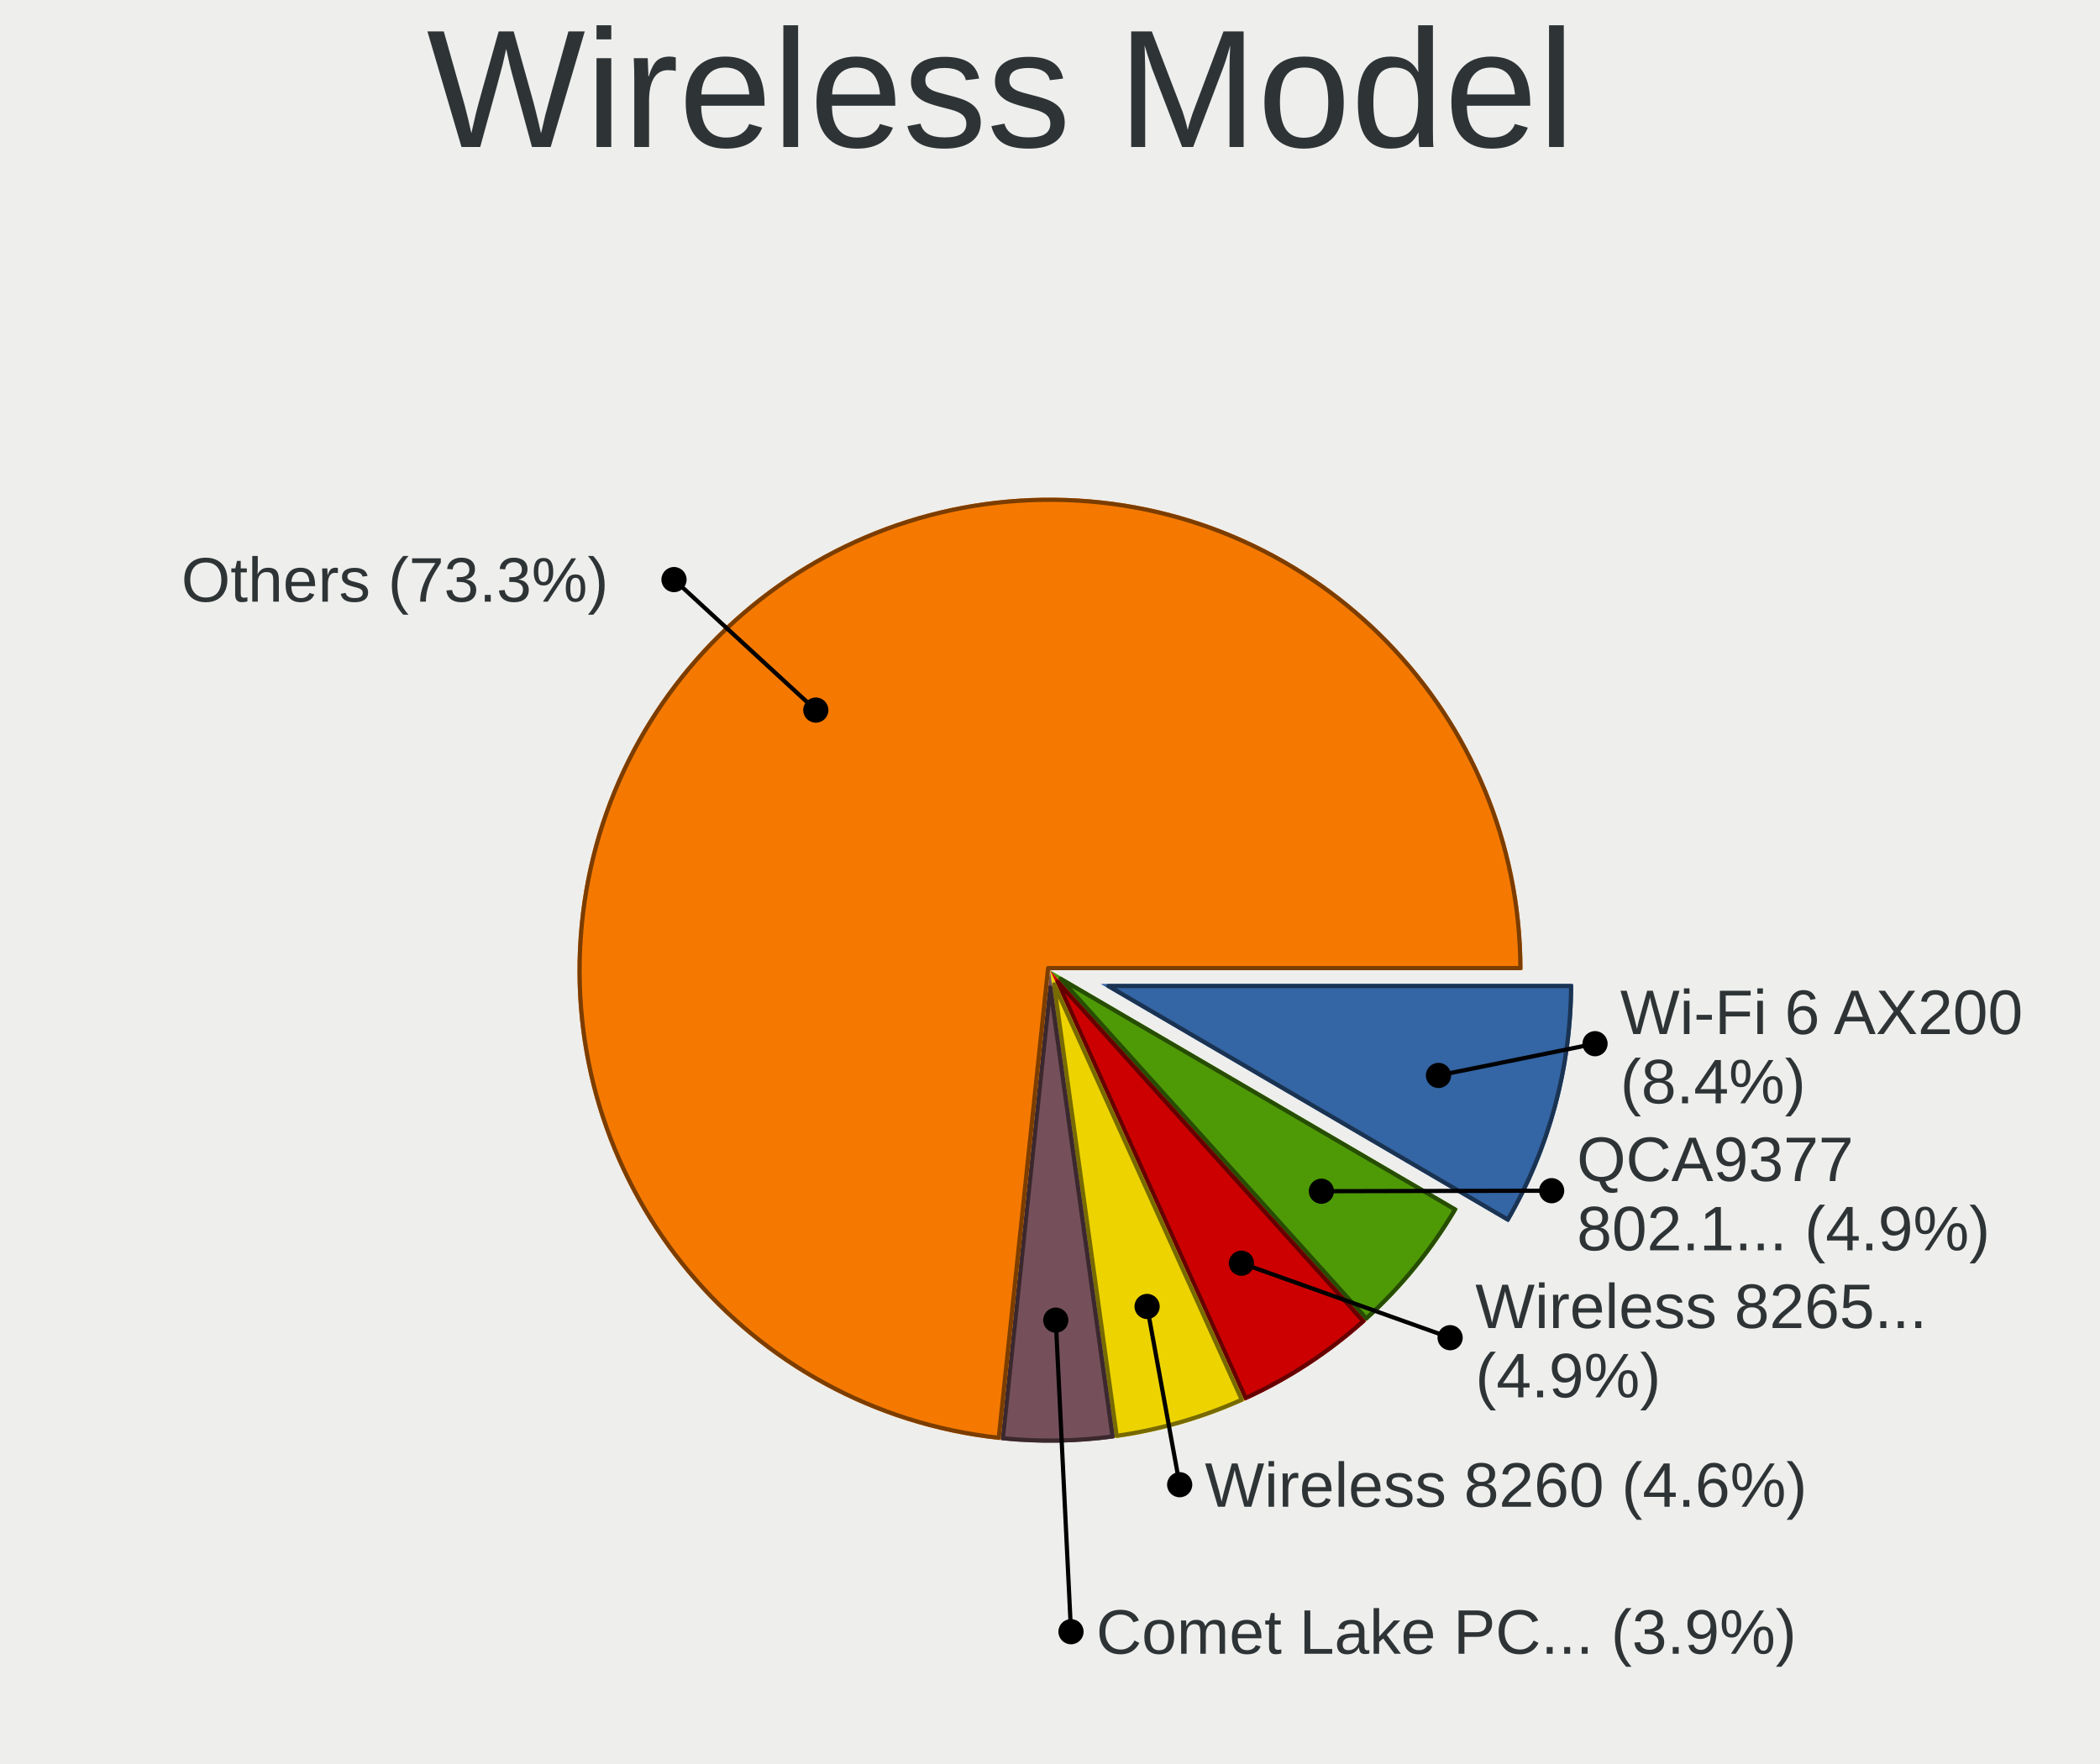
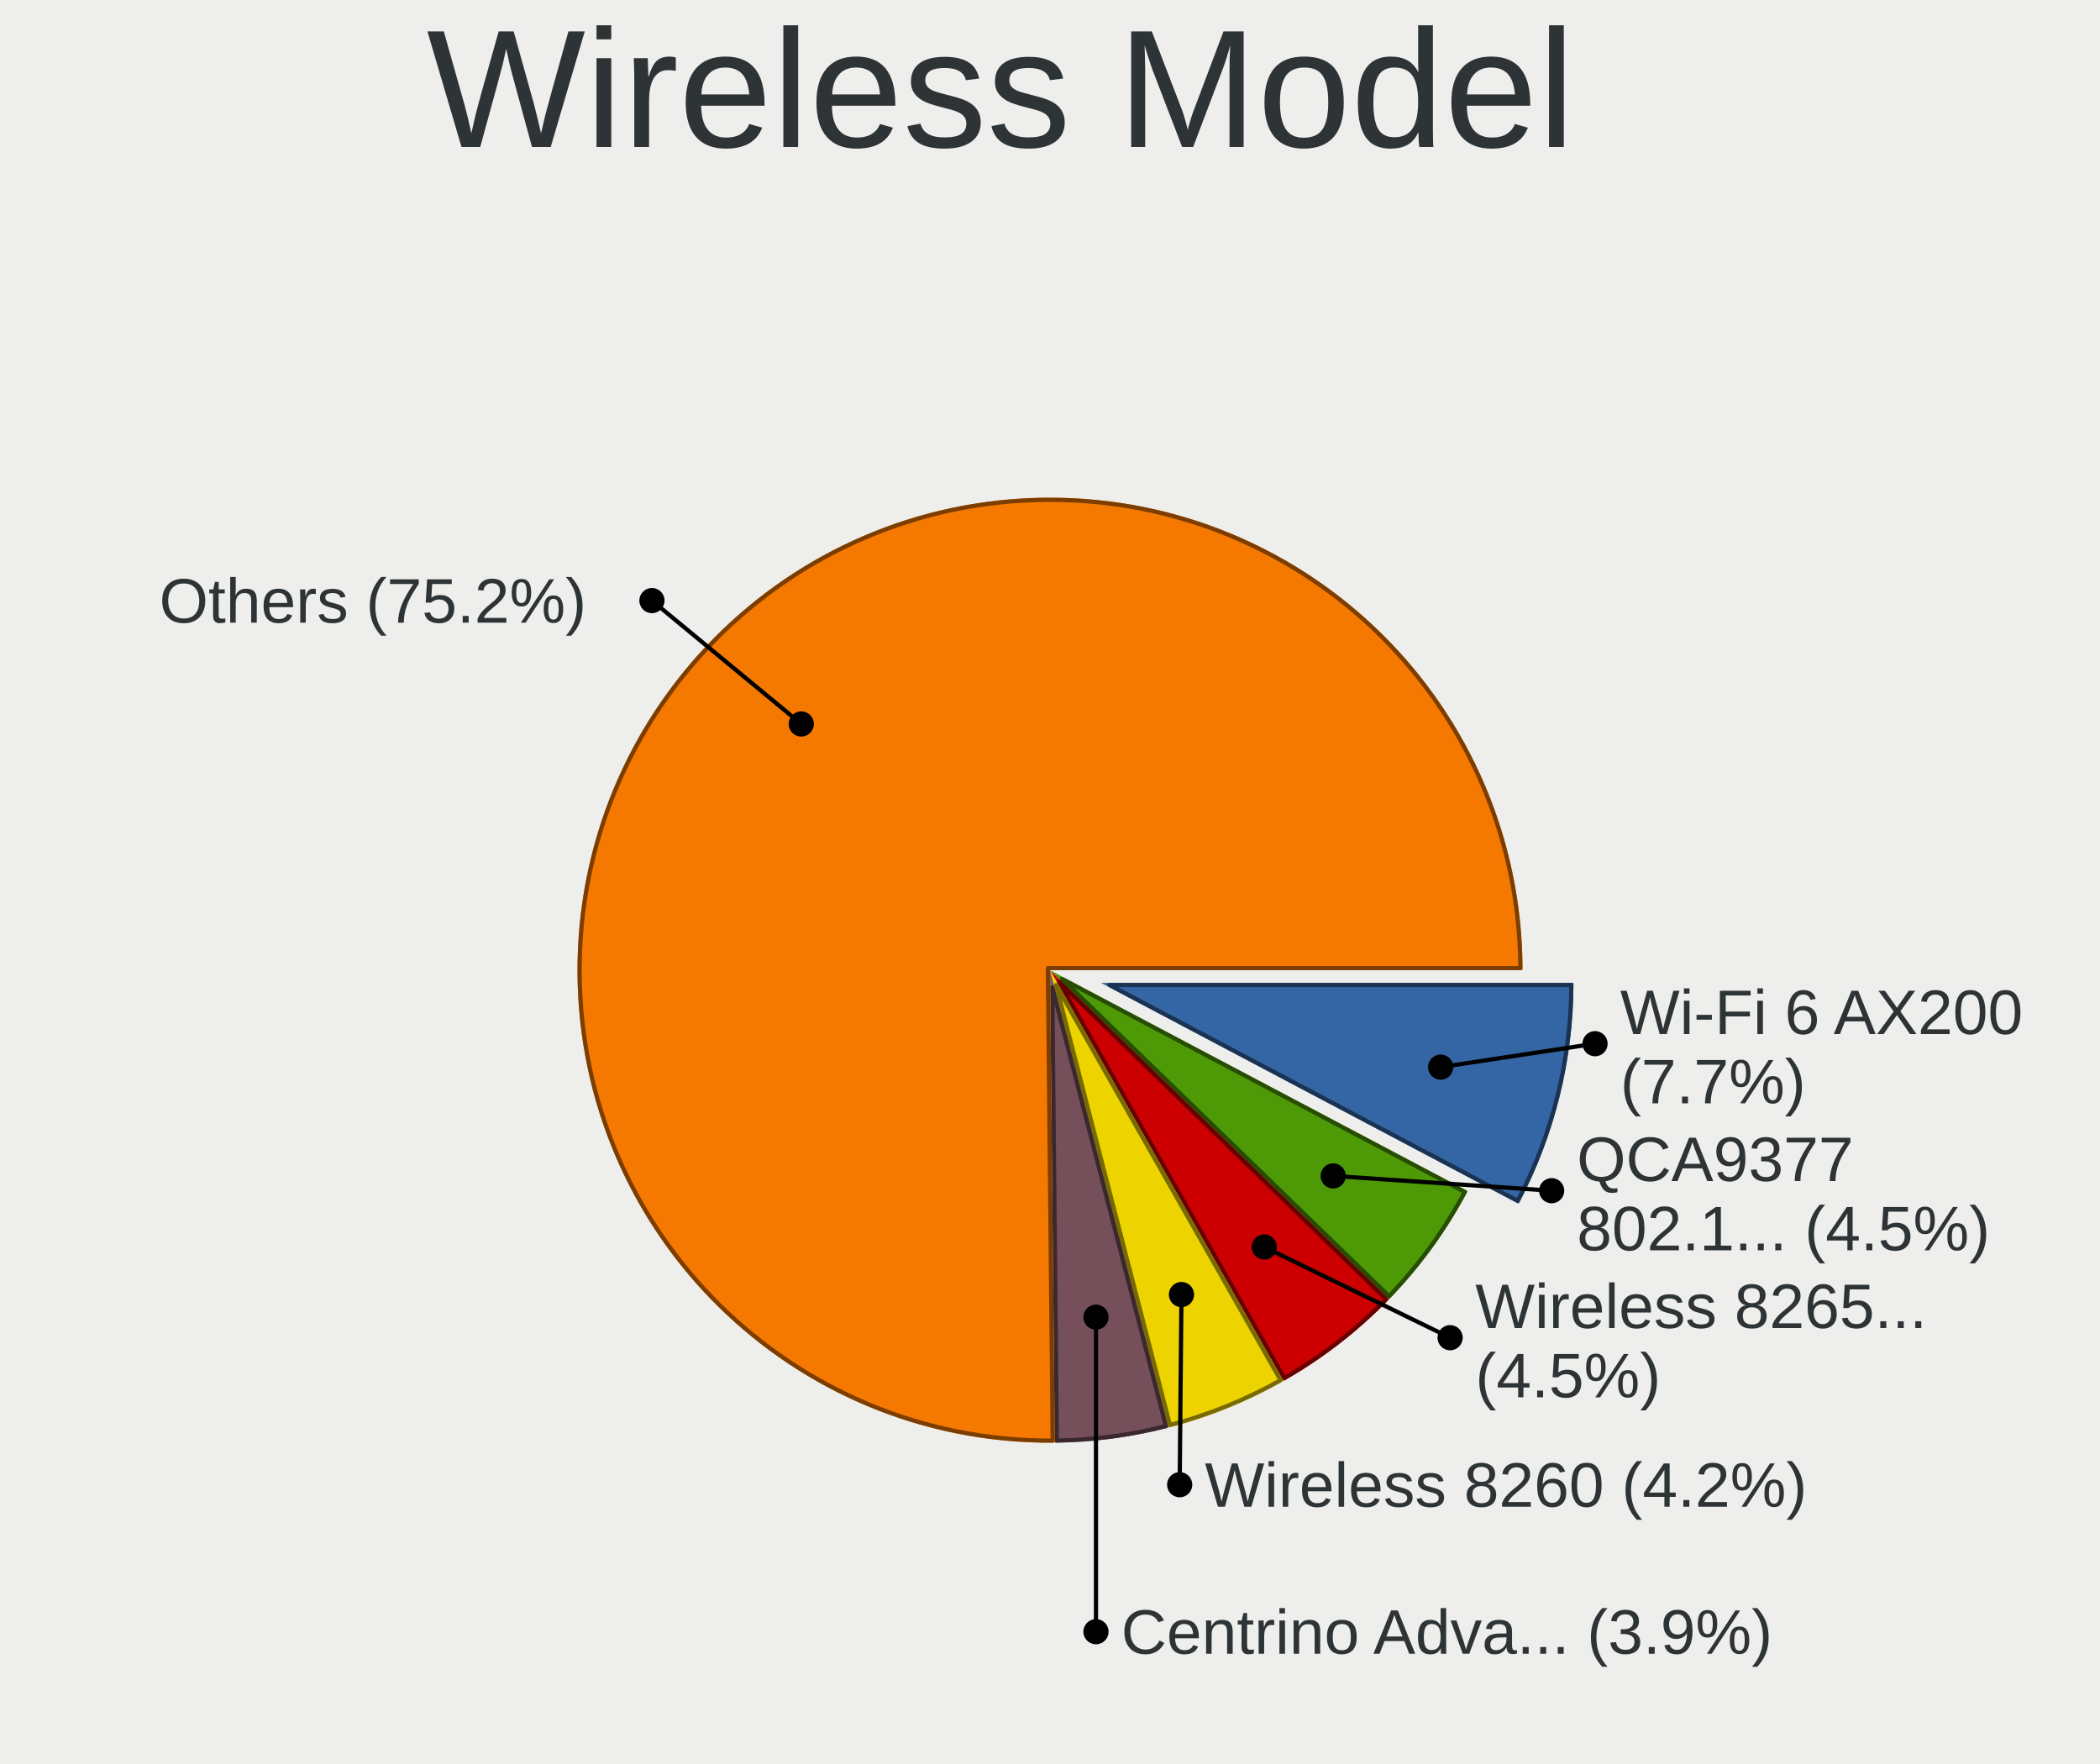
<svg xmlns="http://www.w3.org/2000/svg" width="500" height="420" version="1.0" id="ezcGraph">
  <defs />
  <g id="ezcGraphChart" color-rendering="optimizeQuality" shape-rendering="geometricPrecision" text-rendering="optimizeLegibility">
    <path d=" M 0,420 L 0,0 L 500,0 L 500,420 L 0,420 z " style="fill: #eeeeec; fill-opacity: 1.00; stroke: none;" id="ezcGraphPolygon_1" />
    <path d=" M 0,42 L 0,0 L 500,0 L 500,42 L 0,42 z " style="fill: #000000; fill-opacity: 0.00; stroke: none;" id="ezcGraphPolygon_2" />
-     <path d="M 262.07,234.27 L 374.57,234.27 A 112.50,112.50 0 0,1 359.18,291.05 z" style="fill: #3465a4; fill-opacity: 1.00; stroke: none; cursor: pointer;" id="ezcGraphCircleSector_4" />
-     <path d="M 263.91,234.77 L 374.07,234.77 A 112.00,112.00 0 0,1 359.00,290.37 z" style="fill: none; stroke: #1a3352; stroke-width: 1; stroke-opacity: 1.00; stroke-linecap: round; stroke-linejoin: round;" id="ezcGraphCircleSector_5" />
-     <path d="M 250.00,231.00 L 347.12,287.79 A 112.50,112.50 0 0,1 325.28,314.60 z" style="fill: #4e9a06; fill-opacity: 1.00; stroke: none; cursor: pointer;" id="ezcGraphCircleSector_6" />
-     <path d="M 252.52,233.05 L 346.43,287.97 A 112.00,112.00 0 0,1 325.31,313.90 z" style="fill: none; stroke: #274d03; stroke-width: 1; stroke-opacity: 1.00; stroke-linecap: round; stroke-linejoin: round;" id="ezcGraphCircleSector_7" />
-     <path d="M 250.00,231.00 L 325.28,314.60 A 112.50,112.50 0 0,1 296.32,333.52 z" style="fill: #cc0000; fill-opacity: 1.00; stroke: none; cursor: pointer;" id="ezcGraphCircleSector_8" />
-     <path d="M 251.78,233.72 L 324.57,314.57 A 112.00,112.00 0 0,1 296.57,332.86 z" style="fill: none; stroke: #660000; stroke-width: 1; stroke-opacity: 1.00; stroke-linecap: round; stroke-linejoin: round;" id="ezcGraphCircleSector_9" />
-     <path d="M 250.00,231.00 L 296.32,333.52 A 112.50,112.50 0 0,1 265.45,342.43 z" style="fill: #edd400; fill-opacity: 1.00; stroke: none; cursor: pointer;" id="ezcGraphCircleSector_10" />
-     <path d="M 250.97,234.36 L 295.66,333.27 A 112.00,112.00 0 0,1 265.88,341.87 z" style="fill: none; stroke: #776a00; stroke-width: 1; stroke-opacity: 1.00; stroke-linecap: round; stroke-linejoin: round;" id="ezcGraphCircleSector_11" />
-     <path d="M 250.00,231.00 L 265.45,342.43 A 112.50,112.50 0 0,1 238.24,342.88 z" style="fill: #75505b; fill-opacity: 1.00; stroke: none; cursor: pointer;" id="ezcGraphCircleSector_12" />
-     <path d="M 250.07,235.13 L 264.89,342.01 A 112.00,112.00 0 0,1 238.79,342.44 z" style="fill: none; stroke: #3b282e; stroke-width: 1; stroke-opacity: 1.00; stroke-linecap: round; stroke-linejoin: round;" id="ezcGraphCircleSector_13" />
-     <path d="M 250.00,231.00 L 238.24,342.88 A 112.50,112.50 0 1,1 362.50,231.00 z" style="fill: #f57900; fill-opacity: 1.00; stroke: none;" id="ezcGraphCircleSector_14" />
-     <path d="M 249.55,230.50 L 237.80,342.33 A 112.00,112.00 0 1,1 362.00,230.50 z" style="fill: none; stroke: #7b3d00; stroke-width: 1; stroke-opacity: 1.00; stroke-linecap: round; stroke-linejoin: round;" id="ezcGraphCircleSector_15" />
-     <path d=" M 194.239,169.071 L 160.477,138" style="fill: none; stroke: #000000; stroke-width: 1; stroke-opacity: 1.00; stroke-linecap: round; stroke-linejoin: round;" id="ezcGraphLine_16" />
-     <ellipse cx="194.239" cy="169.071" rx="3" ry="3" style="fill: #000000; fill-opacity: 1.00; stroke: none;" id="ezcGraphCircle_17" />
-     <ellipse cx="160.477" cy="138" rx="3" ry="3" style="fill: #000000; fill-opacity: 1.00; stroke: none;" id="ezcGraphCircle_18" />
-     <path d=" M 342.499,256.058 L 379.769,248.5" style="fill: none; stroke: #000000; stroke-width: 1; stroke-opacity: 1.00; stroke-linecap: round; stroke-linejoin: round;" id="ezcGraphLine_20" />
-     <ellipse cx="342.499" cy="256.058" rx="3" ry="3" style="fill: #000000; fill-opacity: 1.00; stroke: none;" id="ezcGraphCircle_21" />
+     <path d="M 262.13,234.01 L 374.63,234.01 A 112.50,112.50 0 0,1 361.58,286.60 z" style="fill: #3465a4; fill-opacity: 1.00; stroke: none; cursor: pointer;" id="ezcGraphCircleSector_4" />
+     <path d="M 264.15,234.51 L 374.13,234.51 A 112.00,112.00 0 0,1 361.37,285.93 z" style="fill: none; stroke: #1a3352; stroke-width: 1; stroke-opacity: 1.00; stroke-linecap: round; stroke-linejoin: round;" id="ezcGraphCircleSector_5" />
+     <path d="M 250.00,231.00 L 349.45,283.59 A 112.50,112.50 0 0,1 330.75,309.33 z" style="fill: #4e9a06; fill-opacity: 1.00; stroke: none; cursor: pointer;" id="ezcGraphCircleSector_6" />
+     <path d="M 252.86,233.08 L 348.77,283.80 A 112.00,112.00 0 0,1 330.74,308.62 z" style="fill: none; stroke: #274d03; stroke-width: 1; stroke-opacity: 1.00; stroke-linecap: round; stroke-linejoin: round;" id="ezcGraphCircleSector_7" />
+     <path d="M 250.00,231.00 L 330.75,309.33 A 112.50,112.50 0 0,1 305.59,328.81 z" style="fill: #cc0000; fill-opacity: 1.00; stroke: none; cursor: pointer;" id="ezcGraphCircleSector_8" />
+     <path d="M 252.16,233.80 L 330.04,309.34 A 112.00,112.00 0 0,1 305.78,328.12 z" style="fill: none; stroke: #660000; stroke-width: 1; stroke-opacity: 1.00; stroke-linecap: round; stroke-linejoin: round;" id="ezcGraphCircleSector_9" />
+     <path d="M 250.00,231.00 L 305.59,328.81 A 112.50,112.50 0 0,1 278.20,339.91 z" style="fill: #edd400; fill-opacity: 1.00; stroke: none; cursor: pointer;" id="ezcGraphCircleSector_10" />
+     <path d="M 251.43,234.53 L 304.91,328.62 A 112.00,112.00 0 0,1 278.56,339.30 z" style="fill: none; stroke: #776a00; stroke-width: 1; stroke-opacity: 1.00; stroke-linecap: round; stroke-linejoin: round;" id="ezcGraphCircleSector_11" />
+     <path d="M 250.00,231.00 L 278.20,339.91 A 112.50,112.50 0 0,1 251.14,343.49 z" style="fill: #75505b; fill-opacity: 1.00; stroke: none; cursor: pointer;" id="ezcGraphCircleSector_12" />
+     <path d="M 250.54,235.09 L 277.59,339.55 A 112.00,112.00 0 0,1 251.63,342.99 z" style="fill: none; stroke: #3b282e; stroke-width: 1; stroke-opacity: 1.00; stroke-linecap: round; stroke-linejoin: round;" id="ezcGraphCircleSector_13" />
+     <path d="M 250.00,231.00 L 251.14,343.49 A 112.50,112.50 0 1,1 362.50,231.00 z" style="fill: #f57900; fill-opacity: 1.00; stroke: none;" id="ezcGraphCircleSector_14" />
+     <path d="M 249.49,230.50 L 250.64,343.00 A 112.00,112.00 0 1,1 362.00,230.50 z" style="fill: none; stroke: #7b3d00; stroke-width: 1; stroke-opacity: 1.00; stroke-linecap: round; stroke-linejoin: round;" id="ezcGraphCircleSector_15" />
+     <path d=" M 190.777,172.374 L 155.225,143" style="fill: none; stroke: #000000; stroke-width: 1; stroke-opacity: 1.00; stroke-linecap: round; stroke-linejoin: round;" id="ezcGraphLine_16" />
+     <ellipse cx="190.777" cy="172.374" rx="3" ry="3" style="fill: #000000; fill-opacity: 1.00; stroke: none;" id="ezcGraphCircle_17" />
+     <ellipse cx="155.225" cy="143" rx="3" ry="3" style="fill: #000000; fill-opacity: 1.00; stroke: none;" id="ezcGraphCircle_18" />
+     <path d=" M 343.013,254.079 L 379.769,248.5" style="fill: none; stroke: #000000; stroke-width: 1; stroke-opacity: 1.00; stroke-linecap: round; stroke-linejoin: round;" id="ezcGraphLine_20" />
+     <ellipse cx="343.013" cy="254.079" rx="3" ry="3" style="fill: #000000; fill-opacity: 1.00; stroke: none;" id="ezcGraphCircle_21" />
    <ellipse cx="379.769" cy="248.5" rx="3" ry="3" style="fill: #000000; fill-opacity: 1.00; stroke: none;" id="ezcGraphCircle_22" />
-     <path d=" M 314.617,283.622 L 369.44,283.5" style="fill: none; stroke: #000000; stroke-width: 1; stroke-opacity: 1.00; stroke-linecap: round; stroke-linejoin: round;" id="ezcGraphLine_24" />
-     <ellipse cx="314.617" cy="283.622" rx="3" ry="3" style="fill: #000000; fill-opacity: 1.00; stroke: none;" id="ezcGraphCircle_25" />
+     <path d=" M 317.418,279.982 L 369.44,283.5" style="fill: none; stroke: #000000; stroke-width: 1; stroke-opacity: 1.00; stroke-linecap: round; stroke-linejoin: round;" id="ezcGraphLine_24" />
+     <ellipse cx="317.418" cy="279.982" rx="3" ry="3" style="fill: #000000; fill-opacity: 1.00; stroke: none;" id="ezcGraphCircle_25" />
    <ellipse cx="369.44" cy="283.5" rx="3" ry="3" style="fill: #000000; fill-opacity: 1.00; stroke: none;" id="ezcGraphCircle_26" />
-     <path d=" M 295.579,300.764 L 345.268,318.5" style="fill: none; stroke: #000000; stroke-width: 1; stroke-opacity: 1.00; stroke-linecap: round; stroke-linejoin: round;" id="ezcGraphLine_28" />
-     <ellipse cx="295.579" cy="300.764" rx="3" ry="3" style="fill: #000000; fill-opacity: 1.00; stroke: none;" id="ezcGraphCircle_29" />
+     <path d=" M 301.009,296.898 L 345.268,318.5" style="fill: none; stroke: #000000; stroke-width: 1; stroke-opacity: 1.00; stroke-linecap: round; stroke-linejoin: round;" id="ezcGraphLine_28" />
+     <ellipse cx="301.009" cy="296.898" rx="3" ry="3" style="fill: #000000; fill-opacity: 1.00; stroke: none;" id="ezcGraphCircle_29" />
    <ellipse cx="345.268" cy="318.5" rx="3" ry="3" style="fill: #000000; fill-opacity: 1.00; stroke: none;" id="ezcGraphCircle_30" />
-     <path d=" M 273.117,311.063 L 280.875,353.5" style="fill: none; stroke: #000000; stroke-width: 1; stroke-opacity: 1.00; stroke-linecap: round; stroke-linejoin: round;" id="ezcGraphLine_32" />
-     <ellipse cx="273.117" cy="311.063" rx="3" ry="3" style="fill: #000000; fill-opacity: 1.00; stroke: none;" id="ezcGraphCircle_33" />
+     <path d=" M 281.304,308.23 L 280.875,353.5" style="fill: none; stroke: #000000; stroke-width: 1; stroke-opacity: 1.00; stroke-linecap: round; stroke-linejoin: round;" id="ezcGraphLine_32" />
+     <ellipse cx="281.304" cy="308.23" rx="3" ry="3" style="fill: #000000; fill-opacity: 1.00; stroke: none;" id="ezcGraphCircle_33" />
    <ellipse cx="280.875" cy="353.5" rx="3" ry="3" style="fill: #000000; fill-opacity: 1.00; stroke: none;" id="ezcGraphCircle_34" />
-     <path d=" M 251.378,314.322 L 255,388.5" style="fill: none; stroke: #000000; stroke-width: 1; stroke-opacity: 1.00; stroke-linecap: round; stroke-linejoin: round;" id="ezcGraphLine_36" />
-     <ellipse cx="251.378" cy="314.322" rx="3" ry="3" style="fill: #000000; fill-opacity: 1.00; stroke: none;" id="ezcGraphCircle_37" />
-     <ellipse cx="255" cy="388.5" rx="3" ry="3" style="fill: #000000; fill-opacity: 1.00; stroke: none;" id="ezcGraphCircle_38" />
+     <path d=" M 260.947,313.611 L 260.947,388.5" style="fill: none; stroke: #000000; stroke-width: 1; stroke-opacity: 1.00; stroke-linecap: round; stroke-linejoin: round;" id="ezcGraphLine_36" />
+     <ellipse cx="260.947" cy="313.611" rx="3" ry="3" style="fill: #000000; fill-opacity: 1.00; stroke: none;" id="ezcGraphCircle_37" />
+     <ellipse cx="260.947" cy="388.5" rx="3" ry="3" style="fill: #000000; fill-opacity: 1.00; stroke: none;" id="ezcGraphCircle_38" />
    <g id="ezcGraphTextBox_3">
      <path d=" M 101.1,42 L 101.1,0.5 L 399.4,0.5 L 399.4,42 L 101.1,42 z " style="fill: #ffffff; fill-opacity: 0.00; stroke: none;" id="ezcGraphPolygon_40" />
      <text id="ezcGraphTextBox_3_text" x="101.6" text-length="296.8px" y="35" style="font-size: 40px; font-family: 'Arial'; fill: #2e3436; fill-opacity: 1.00; stroke: none;">Wireless Model</text>
    </g>
    <g id="ezcGraphTextBox_19">
-       <path d=" M 42.678,146.5 L 42.678,130 L 155.477,130 L 155.477,146.5 L 42.678,146.5 z " style="fill: #ffffff; fill-opacity: 0.00; stroke: none;" id="ezcGraphPolygon_41" />
-       <text id="ezcGraphTextBox_19_text" x="43.178" text-length="111.3px" y="143.25" style="font-size: 15px; font-family: 'Arial'; fill: #2e3436; fill-opacity: 1.00; stroke: none;">Others (73.3%)</text>
+       <path d=" M 37.425,151.5 L 37.425,135 L 150.225,135 L 150.225,151.5 L 37.425,151.5 z " style="fill: #ffffff; fill-opacity: 0.00; stroke: none;" id="ezcGraphPolygon_41" />
+       <text id="ezcGraphTextBox_19_text" x="37.925" text-length="111.3px" y="148.25" style="font-size: 15px; font-family: 'Arial'; fill: #2e3436; fill-opacity: 1.00; stroke: none;">Others (75.2%)</text>
    </g>
    <g id="ezcGraphTextBox_23" style=" cursor: pointer;">
      <path d=" M 385.269,264.55 L 385.269,232.95 L 490.119,232.95 L 490.119,264.55 L 385.269,264.55 z " style="fill: #ffffff; fill-opacity: 0.00; stroke: none;" id="ezcGraphPolygon_42" />
      <text id="ezcGraphTextBox_23_text" x="385.769" text-length="103.35px" y="246.2" style="font-size: 15px; font-family: 'Arial'; fill: #2e3436; fill-opacity: 1.00; stroke: none;">Wi-Fi 6 AX200</text>
-       <text id="ezcGraphTextBox_23_text" x="385.769" text-length="47.7px" y="262.7" style="font-size: 15px; font-family: 'Arial'; fill: #2e3436; fill-opacity: 1.00; stroke: none;">(8.4%)</text>
+       <text id="ezcGraphTextBox_23_text" x="385.769" text-length="47.7px" y="262.7" style="font-size: 15px; font-family: 'Arial'; fill: #2e3436; fill-opacity: 1.00; stroke: none;">(7.7%)</text>
    </g>
    <g id="ezcGraphTextBox_27" style=" cursor: pointer;">
      <path d=" M 374.94,299.55 L 374.94,267.95 L 495.69,267.95 L 495.69,299.55 L 374.94,299.55 z " style="fill: #ffffff; fill-opacity: 0.00; stroke: none;" id="ezcGraphPolygon_43" />
      <text id="ezcGraphTextBox_27_text" x="375.44" text-length="55.65px" y="281.2" style="font-size: 15px; font-family: 'Arial'; fill: #2e3436; fill-opacity: 1.00; stroke: none;">QCA9377</text>
-       <text id="ezcGraphTextBox_27_text" x="375.44" text-length="119.25px" y="297.7" style="font-size: 15px; font-family: 'Arial'; fill: #2e3436; fill-opacity: 1.00; stroke: none;">802.1... (4.9%)</text>
+       <text id="ezcGraphTextBox_27_text" x="375.44" text-length="119.25px" y="297.7" style="font-size: 15px; font-family: 'Arial'; fill: #2e3436; fill-opacity: 1.00; stroke: none;">802.1... (4.5%)</text>
    </g>
    <g id="ezcGraphTextBox_31" style=" cursor: pointer;">
      <path d=" M 350.768,334.55 L 350.768,302.95 L 479.468,302.95 L 479.468,334.55 L 350.768,334.55 z " style="fill: #ffffff; fill-opacity: 0.00; stroke: none;" id="ezcGraphPolygon_44" />
      <text id="ezcGraphTextBox_31_text" x="351.268" text-length="127.2px" y="316.2" style="font-size: 15px; font-family: 'Arial'; fill: #2e3436; fill-opacity: 1.00; stroke: none;">Wireless 8265...</text>
-       <text id="ezcGraphTextBox_31_text" x="351.268" text-length="47.7px" y="332.7" style="font-size: 15px; font-family: 'Arial'; fill: #2e3436; fill-opacity: 1.00; stroke: none;">(4.9%)</text>
+       <text id="ezcGraphTextBox_31_text" x="351.268" text-length="47.7px" y="332.7" style="font-size: 15px; font-family: 'Arial'; fill: #2e3436; fill-opacity: 1.00; stroke: none;">(4.5%)</text>
    </g>
    <g id="ezcGraphTextBox_35" style=" cursor: pointer;">
      <path d=" M 286.375,362 L 286.375,345.5 L 446.875,345.5 L 446.875,362 L 286.375,362 z " style="fill: #ffffff; fill-opacity: 0.00; stroke: none;" id="ezcGraphPolygon_45" />
-       <text id="ezcGraphTextBox_35_text" x="286.875" text-length="159px" y="358.75" style="font-size: 15px; font-family: 'Arial'; fill: #2e3436; fill-opacity: 1.00; stroke: none;">Wireless 8260 (4.6%)</text>
+       <text id="ezcGraphTextBox_35_text" x="286.875" text-length="159px" y="358.75" style="font-size: 15px; font-family: 'Arial'; fill: #2e3436; fill-opacity: 1.00; stroke: none;">Wireless 8260 (4.2%)</text>
    </g>
    <g id="ezcGraphTextBox_39" style=" cursor: pointer;">
-       <path d=" M 260.5,397 L 260.5,380.5 L 444.85,380.5 L 444.85,397 L 260.5,397 z " style="fill: #ffffff; fill-opacity: 0.00; stroke: none;" id="ezcGraphPolygon_46" />
-       <text id="ezcGraphTextBox_39_text" x="261" text-length="182.85px" y="393.75" style="font-size: 15px; font-family: 'Arial'; fill: #2e3436; fill-opacity: 1.00; stroke: none;">Comet Lake PC... (3.9%)</text>
+       <path d=" M 266.447,397 L 266.447,380.5 L 450.797,380.5 L 450.797,397 L 266.447,397 z " style="fill: #ffffff; fill-opacity: 0.00; stroke: none;" id="ezcGraphPolygon_46" />
+       <text id="ezcGraphTextBox_39_text" x="266.947" text-length="182.85px" y="393.75" style="font-size: 15px; font-family: 'Arial'; fill: #2e3436; fill-opacity: 1.00; stroke: none;">Centrino Adva... (3.9%)</text>
    </g>
  </g>
</svg>
